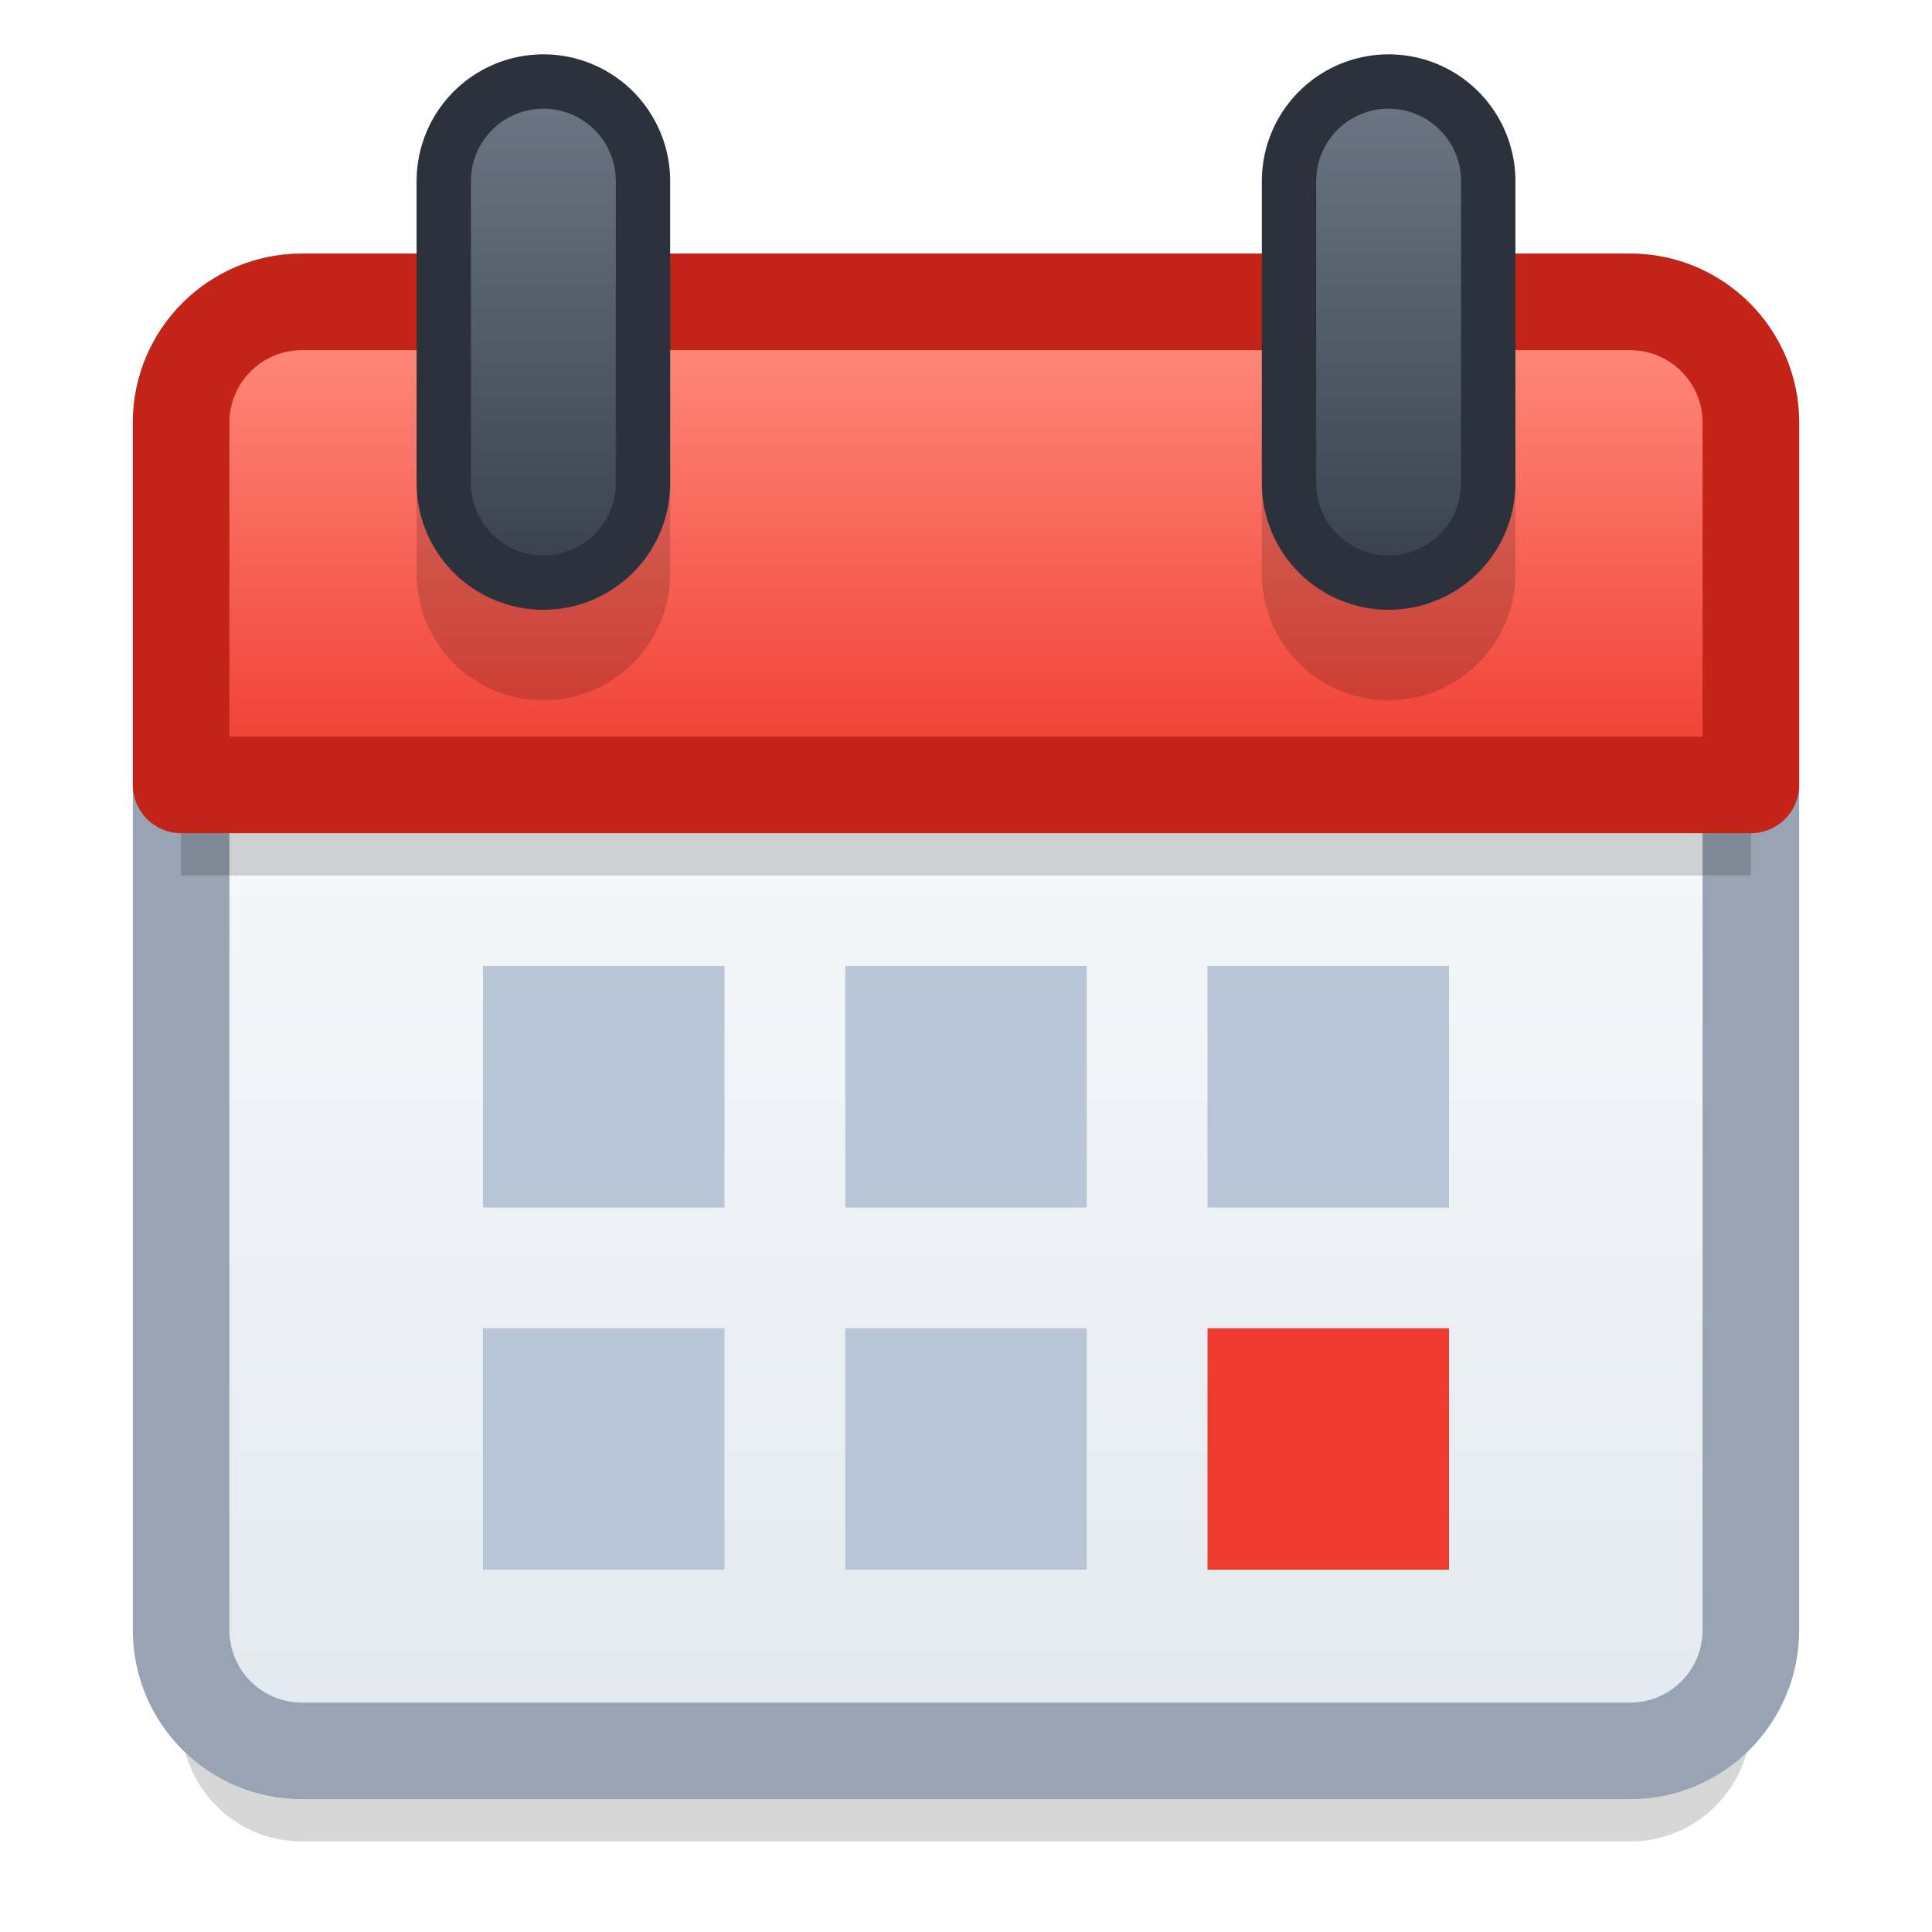
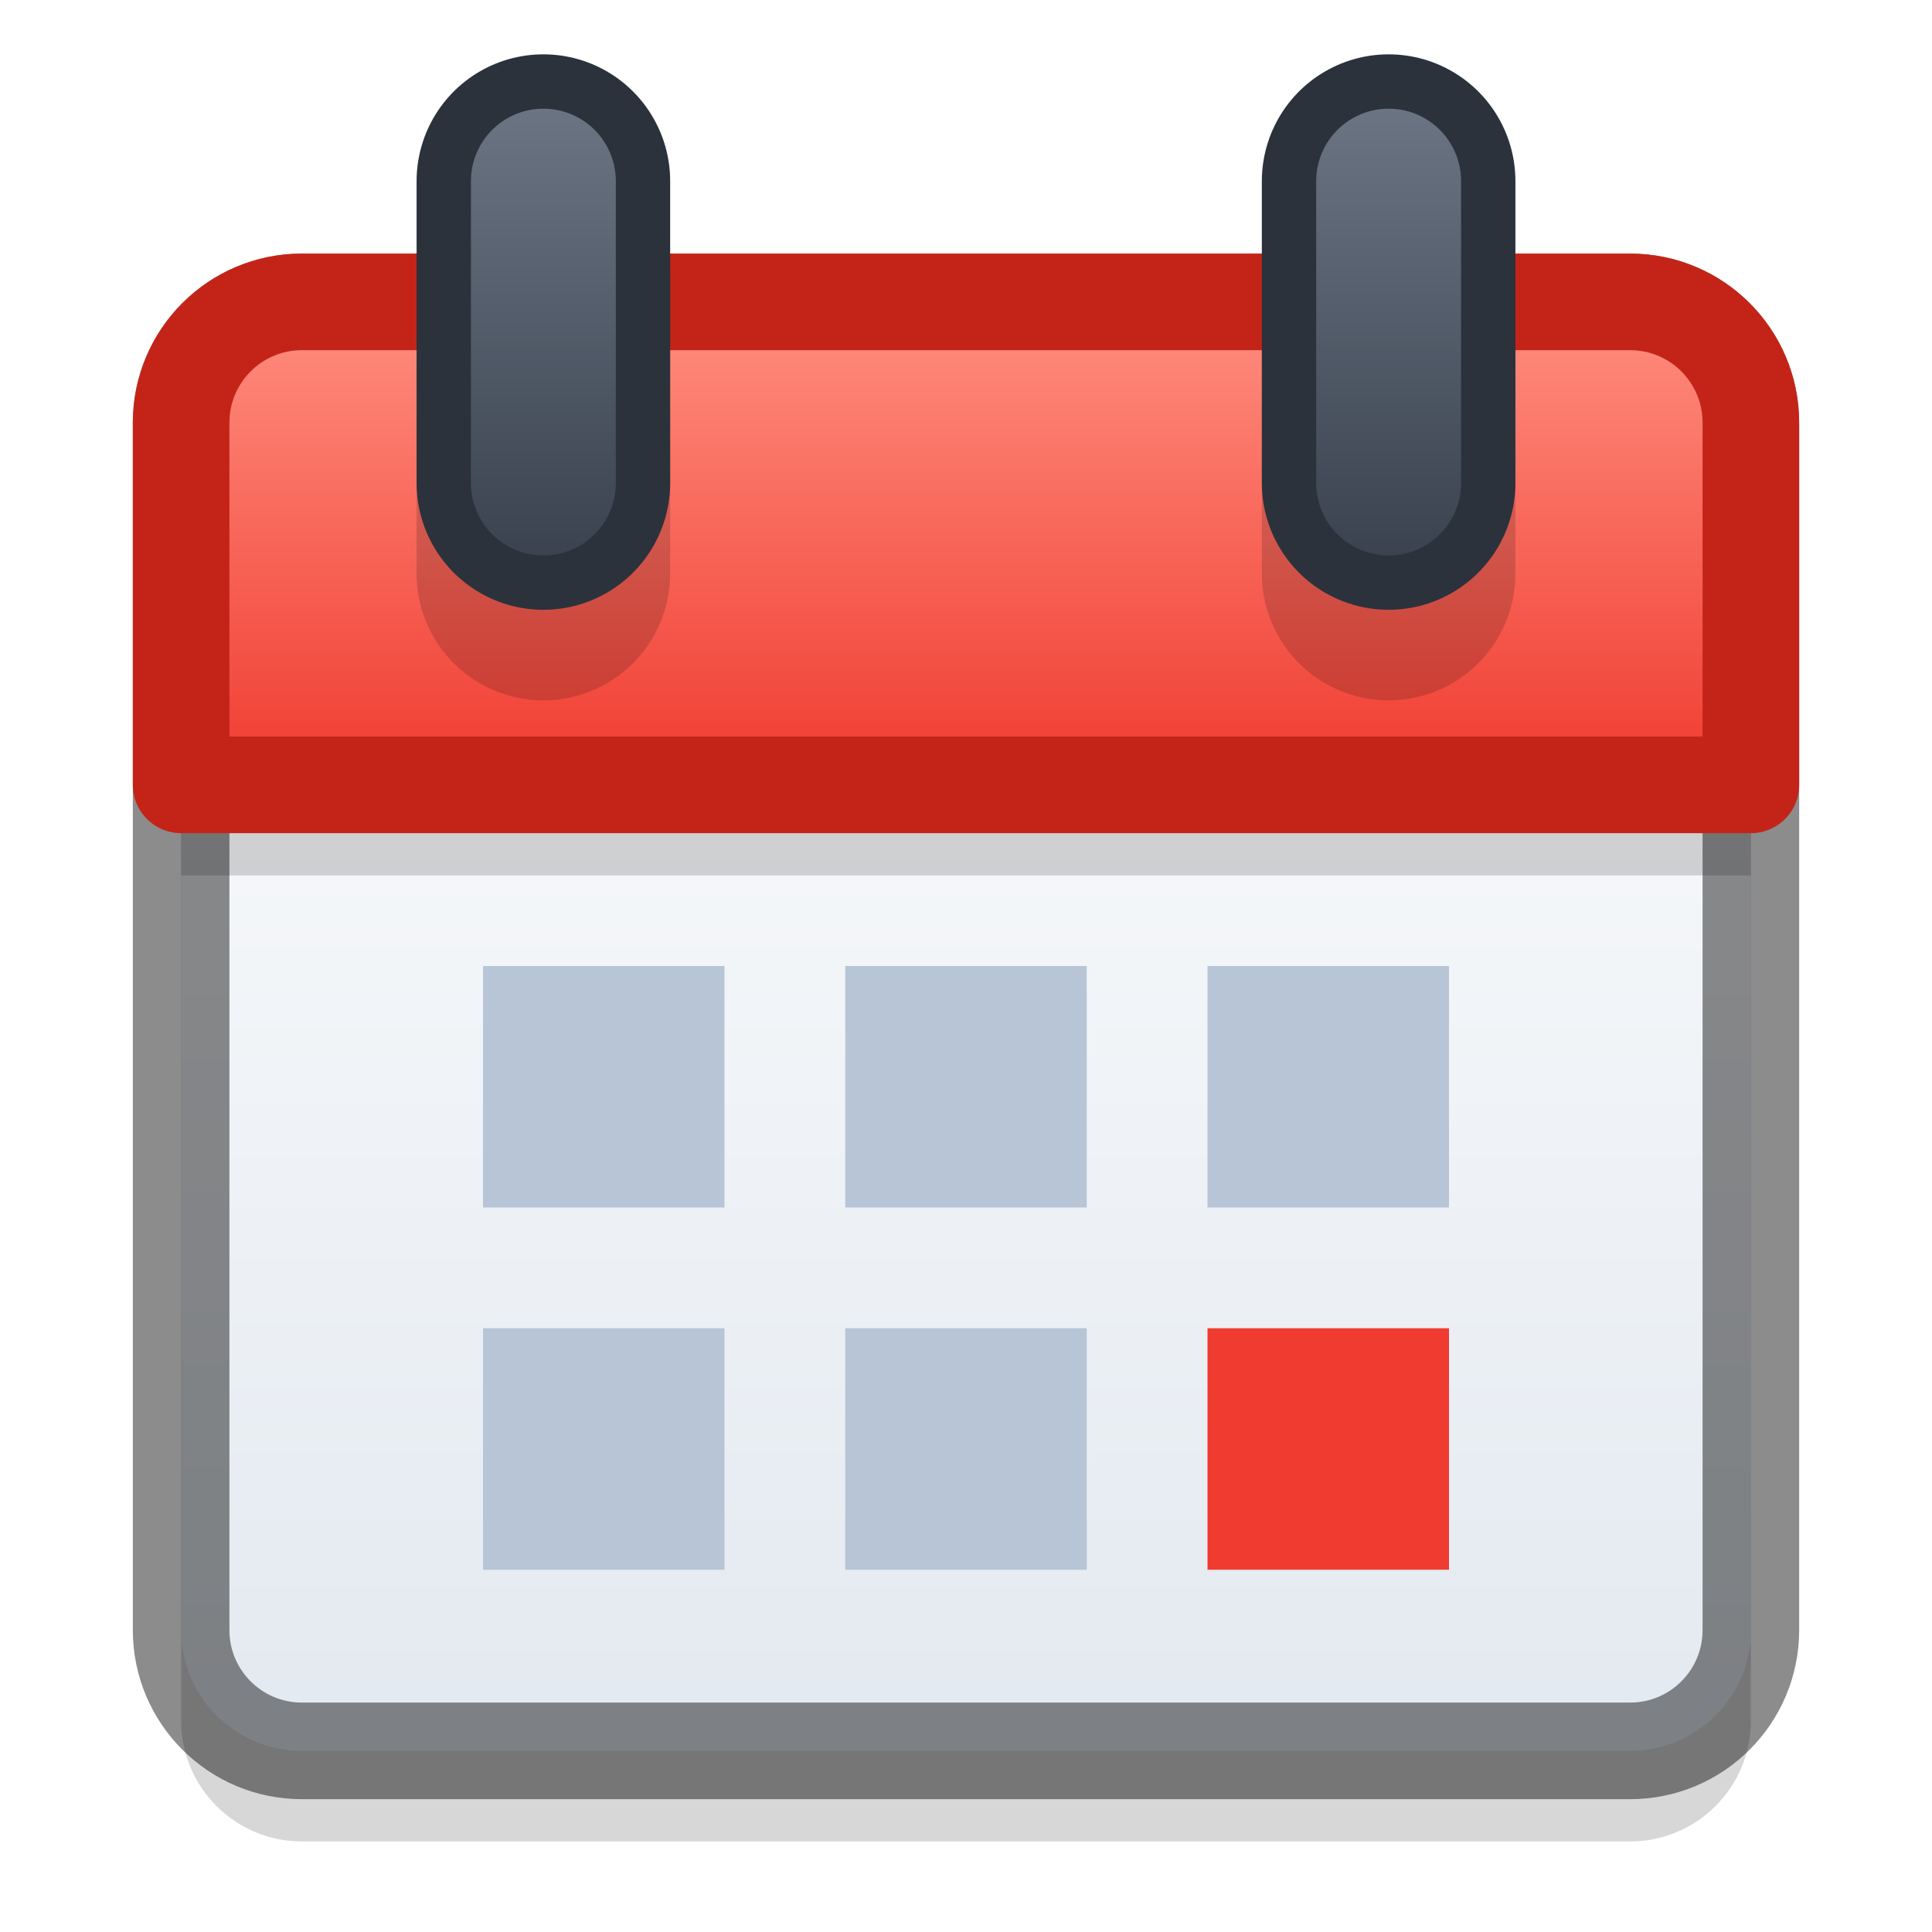
<svg xmlns="http://www.w3.org/2000/svg" viewBox="0 0 16 16">
  <defs>
    <linearGradient id="g0" x2="0" y2="1">
      <stop offset="0" stop-color="#ffffff" />
      <stop offset="1" stop-color="#e3e9f0" />
    </linearGradient>
    <linearGradient id="g1" x2="0" y2="1">
      <stop offset="0" stop-color="#ff8f80" />
      <stop offset="1" stop-color="#f03b30" />
    </linearGradient>
    <linearGradient id="g2" gradientUnits="userSpaceOnUse" x2="0" y1="0.9" y2="4.6">
      <stop offset="0" stop-color="#6a7482" />
      <stop offset="1" stop-color="#3b4350" />
    </linearGradient>
  </defs>
  <path d="M2.5 3.25L13.5 3.25A1 1 0 0 1 14.5 4.25L14.5 14.25A1 1 0 0 1 13.5 15.25L2.5 15.25A1 1 0 0 1 1.5 14.25L1.5 4.25A1 1 0 0 1 2.5 3.25Z" fill="#000000" fill-opacity="0.16" />
-   <path d="M2.5 2.5H13.5A1 1 0 0 1 14.5 3.5V13.5A1 1 0 0 1 13.5 14.5H2.5A1 1 0 0 1 1.5 13.5V3.5A1 1 0 0 1 2.5 2.5Z" fill="url(#g0)" stroke="#98a4b3" stroke-width="0.8" stroke-linecap="round" stroke-linejoin="round" />
+   <path d="M2.5 2.5H13.5A1 1 0 0 1 14.5 3.5V13.5A1 1 0 0 1 13.5 14.5H2.5A1 1 0 0 1 1.5 13.5V3.5A1 1 0 0 1 2.5 2.5Z" fill="url(#g0)" stroke="currentColor" stroke-opacity="0.45" stroke-width="0.8" stroke-linecap="round" stroke-linejoin="round" />
  <path d="M1.5 7.25L1.5 4.25A1 1 0 0 1 2.5 3.25L13.5 3.25A1 1 0 0 1 14.5 4.25L14.5 7.25Z" fill="#000000" fill-opacity="0.16" />
  <path d="M1.5 6.5V3.5A1 1 0 0 1 2.5 2.5H13.5A1 1 0 0 1 14.5 3.5V6.5Z" fill="url(#g1)" stroke="#c42418" stroke-width="0.8" stroke-linecap="round" stroke-linejoin="round" />
  <path d="M4 8H6V10H4ZM7 8H9V10H7ZM10 8H12V10H10ZM4 11H6V13H4ZM7 11H9V13H7Z" fill="#b7c5d6" />
  <path d="M10 11H12V13H10Z" fill="#f03b30" />
  <path d="M4.5 2.25L4.5 4.75M11.5 2.25L11.5 4.75" fill="none" stroke="#000000" stroke-width="2.1" stroke-linecap="round" stroke-linejoin="round" stroke-opacity="0.16" />
  <path d="M4.5 1.5V4M11.5 1.5V4" fill="none" stroke="#2b323b" stroke-width="2.1" stroke-linecap="round" stroke-linejoin="round" />
  <path d="M4.5 1.5V4M11.5 1.5V4" fill="none" stroke="url(#g2)" stroke-width="1.2" stroke-linecap="round" stroke-linejoin="round" />
</svg>
